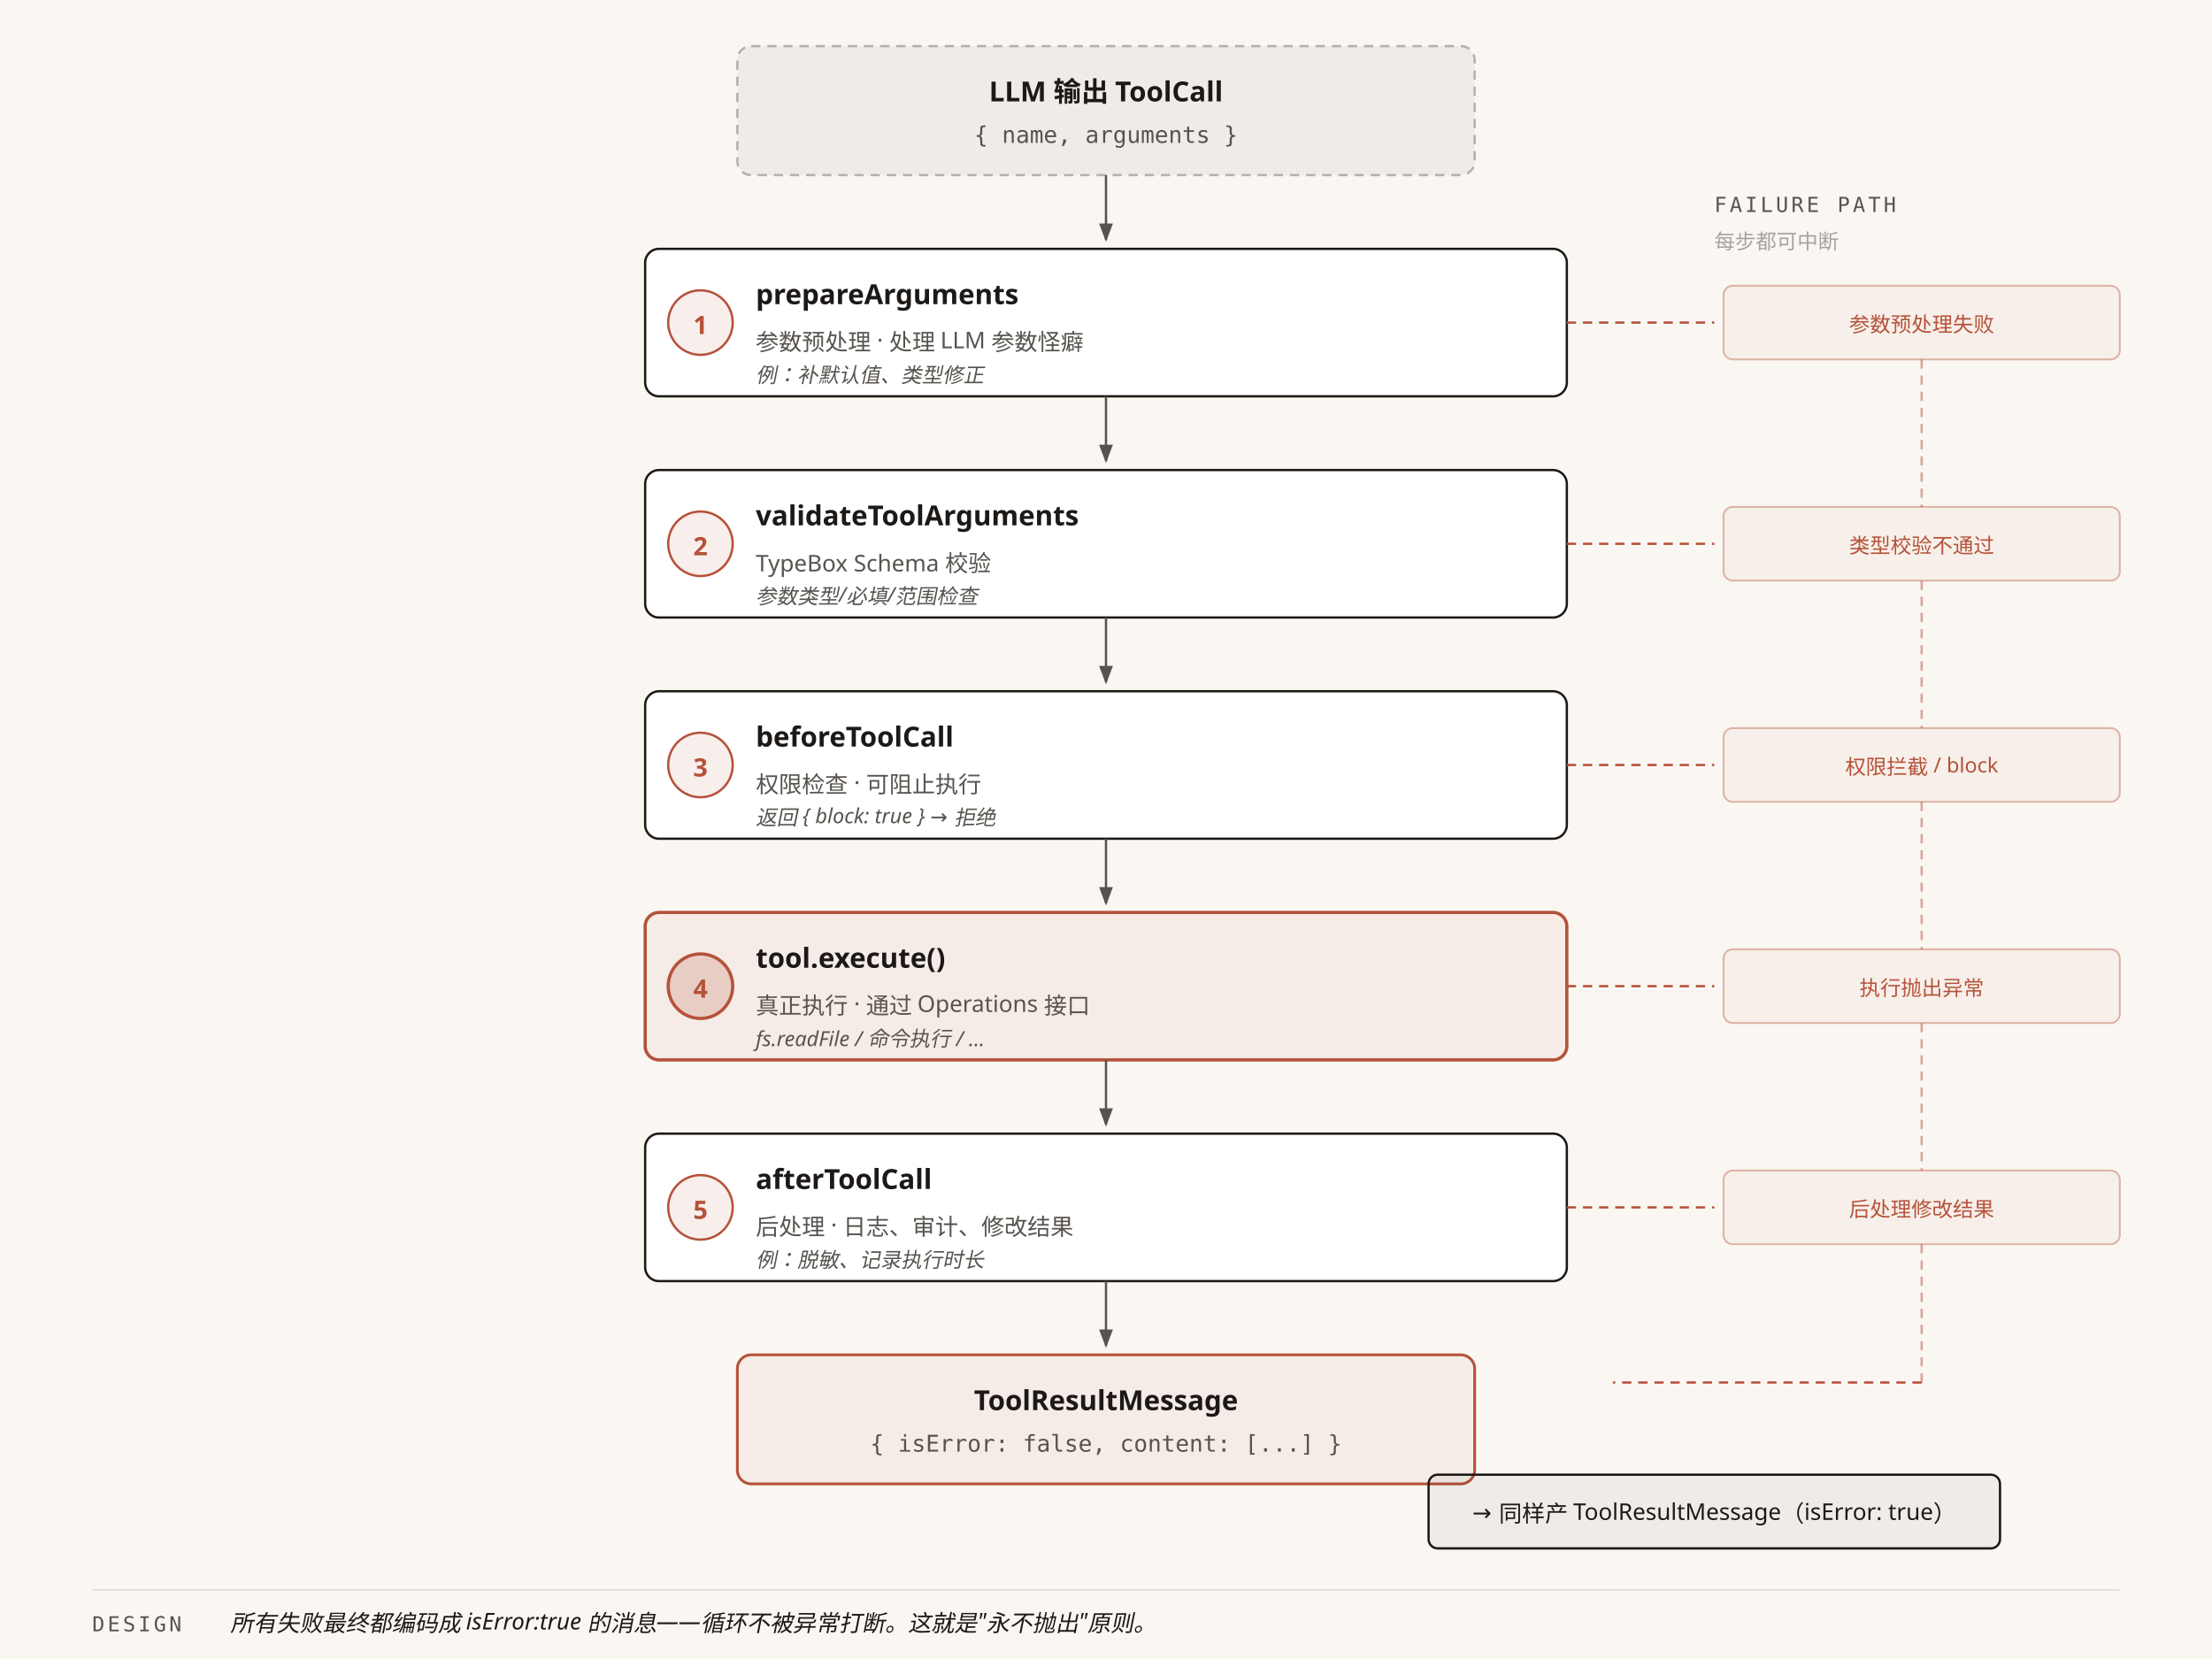
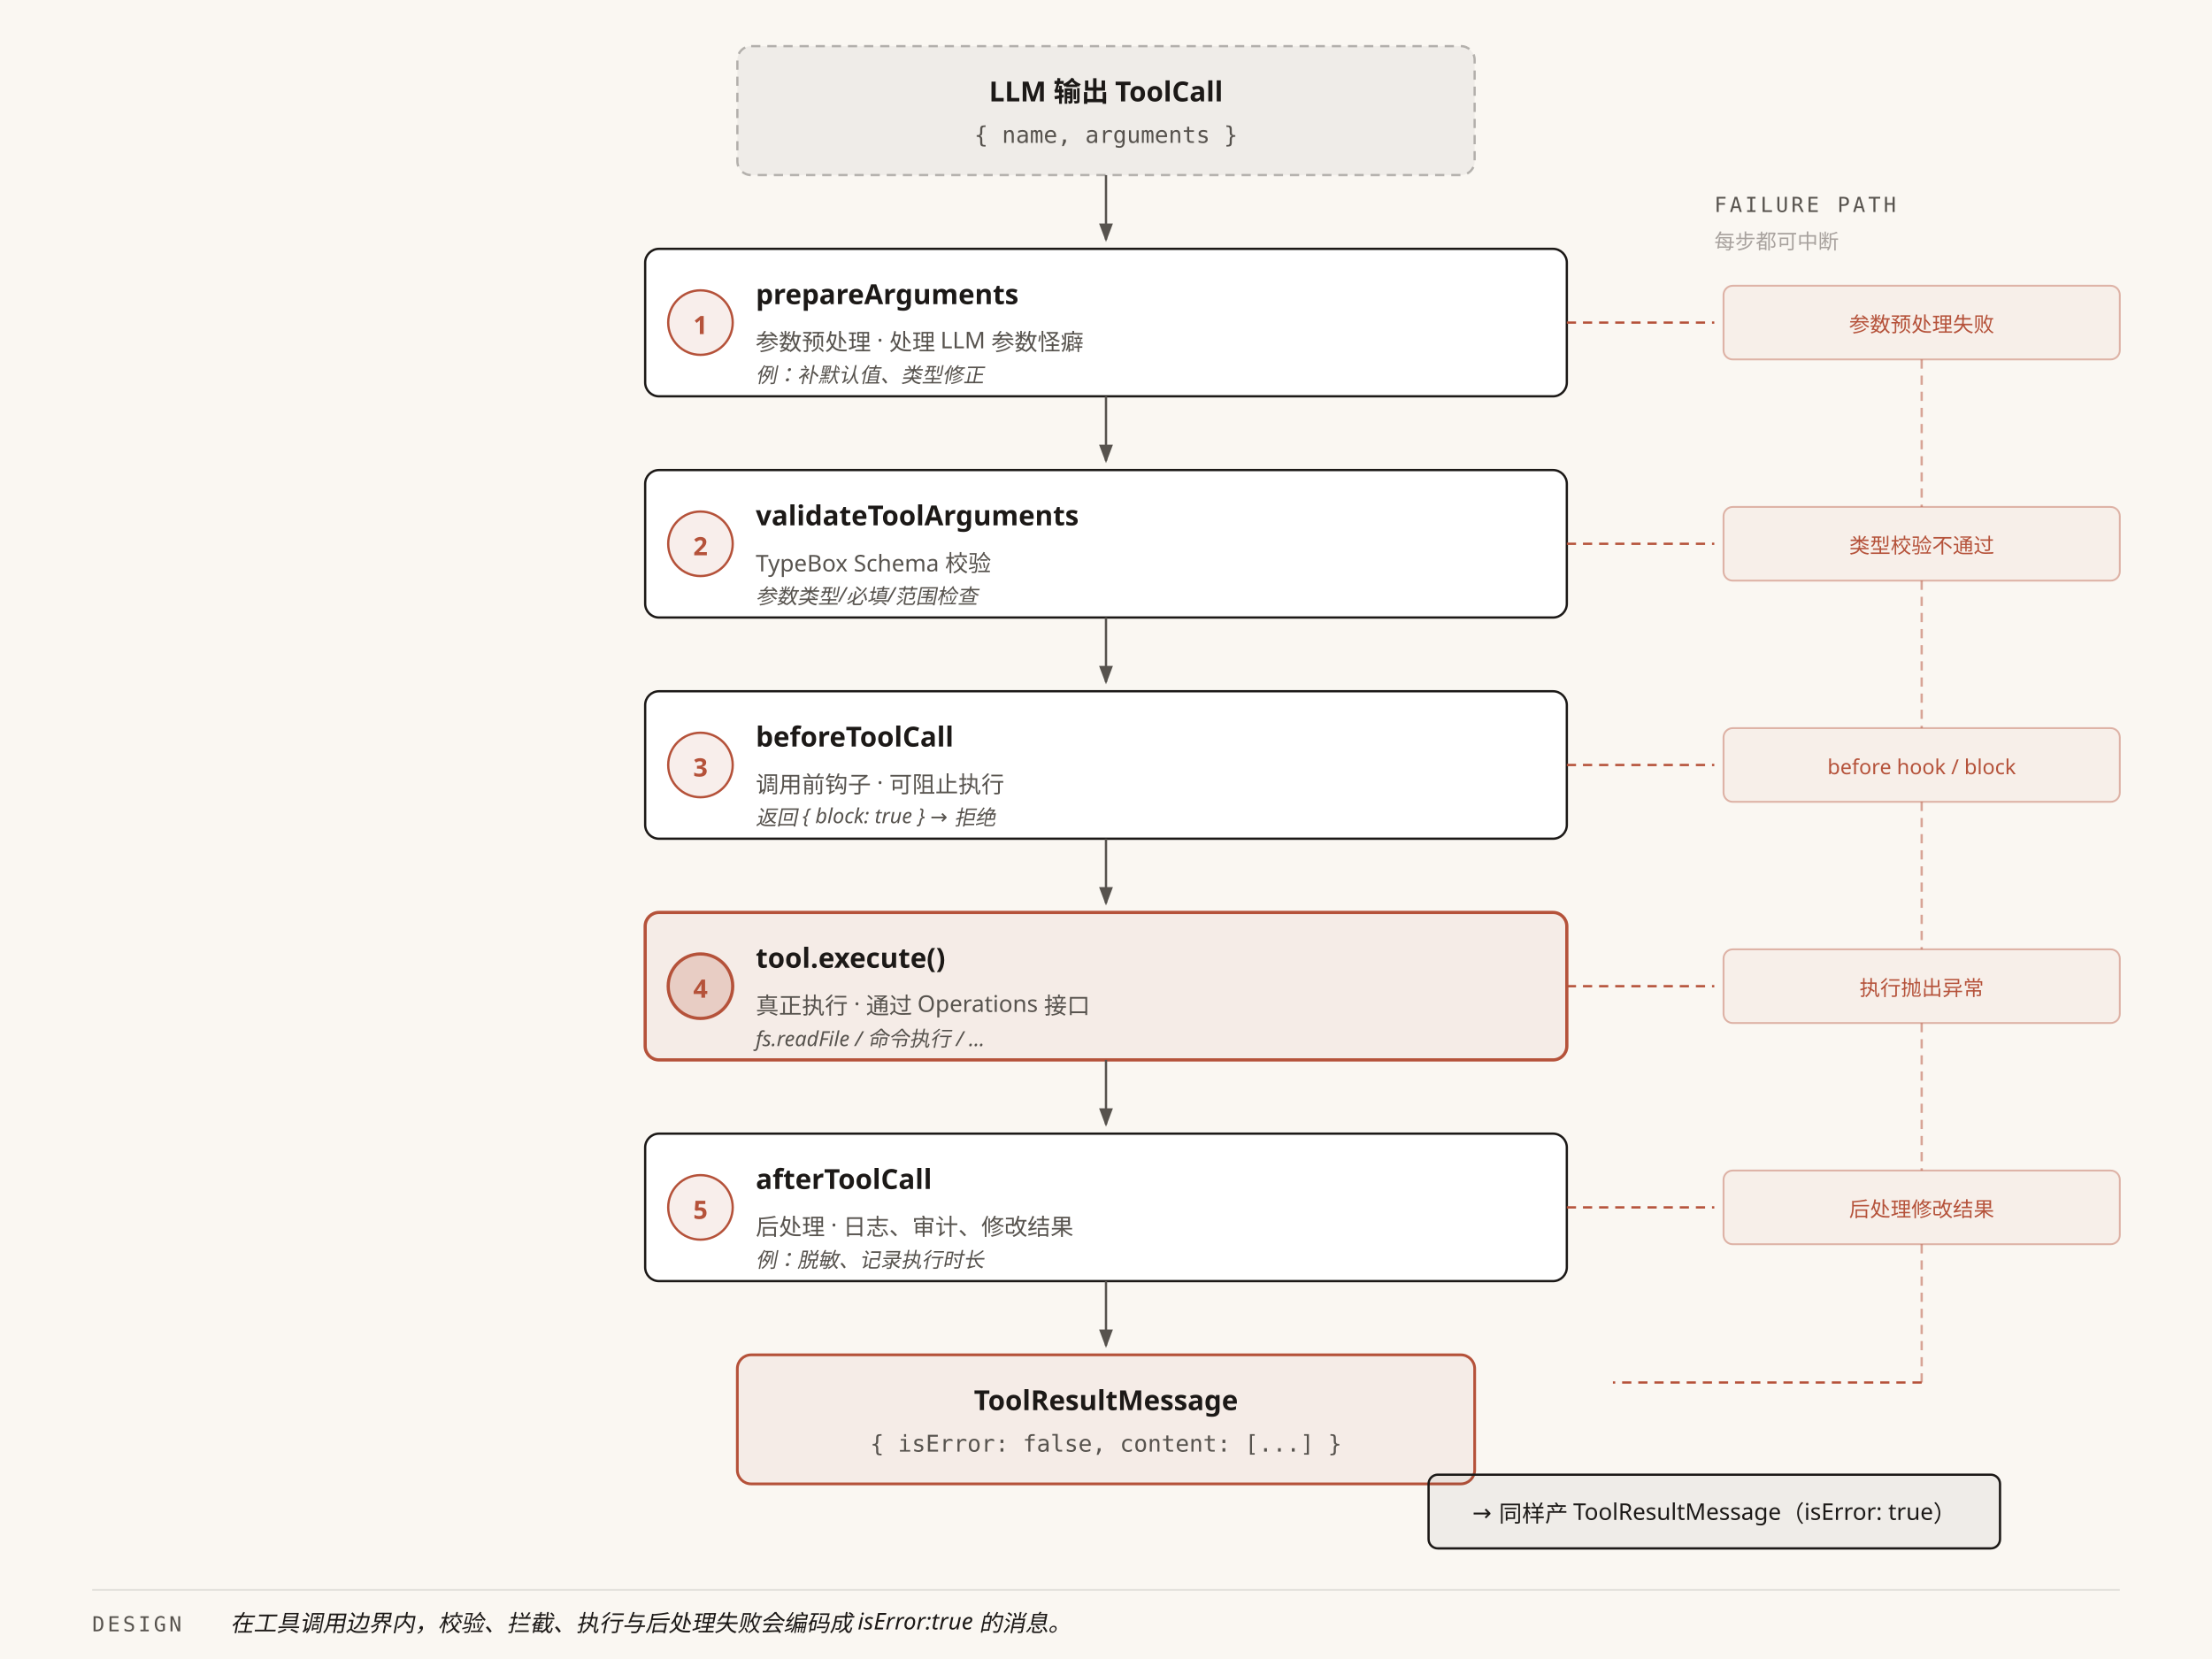
<svg xmlns="http://www.w3.org/2000/svg" viewBox="0 0 960 720">
  <defs>
    <marker id="arrow" markerWidth="8" markerHeight="6" refX="7" refY="3" orient="auto">
      <polygon points="0 0, 8 3, 0 6" fill="#57534e" />
    </marker>
    <marker id="arrow-accent" markerWidth="8" markerHeight="6" refX="7" refY="3" orient="auto">
      <polygon points="0 0, 8 3, 0 6" fill="#b5523a" />
    </marker>
  </defs>
  <rect width="960" height="720" fill="#faf7f2" />
  <rect x="320" y="20" width="320" height="56" rx="6" fill="rgba(28,25,23,0.05)" stroke="rgba(28,25,23,0.30)" stroke-width="1" stroke-dasharray="4,3" />
  <text x="480" y="44" fill="#1c1917" font-size="12" font-weight="600" font-family="'Geist', sans-serif" text-anchor="middle">LLM 输出 ToolCall</text>
  <text x="480" y="62" fill="#57534e" font-size="10" font-family="'Geist Mono', monospace" text-anchor="middle">{ name, arguments }</text>
  <line x1="480" y1="76" x2="480" y2="104" stroke="#57534e" stroke-width="1" marker-end="url(#arrow)" />
-   <rect data-anchor="s2-ch05-step1" x="280" y="108" width="400" height="64" rx="6" fill="#ffffff" stroke="#1c1917" stroke-width="1" />
+   <rect x="280" y="108" width="400" height="64" rx="6" fill="#ffffff" stroke="#1c1917" stroke-width="1" />
  <circle cx="304" cy="140" r="14" fill="rgba(181,82,58,0.10)" stroke="#b5523a" stroke-width="1" />
  <text x="304" y="145" fill="#b5523a" font-size="11" font-weight="600" font-family="'Geist', sans-serif" text-anchor="middle">1</text>
  <text x="328" y="132" fill="#1c1917" font-size="12" font-weight="600" font-family="'Geist', sans-serif">prepareArguments</text>
  <text x="328" y="152" fill="#57534e" font-size="10" font-family="'Geist', sans-serif">参数预处理 · 处理 LLM 参数怪癖</text>
  <text x="328" y="166" fill="#57534e" font-size="9" font-family="'Geist', sans-serif" font-style="italic">例：补默认值、类型修正</text>
  <line x1="480" y1="172" x2="480" y2="200" stroke="#57534e" stroke-width="1" marker-end="url(#arrow)" />
  <rect x="280" y="204" width="400" height="64" rx="6" fill="#ffffff" stroke="#1c1917" stroke-width="1" />
  <circle cx="304" cy="236" r="14" fill="rgba(181,82,58,0.10)" stroke="#b5523a" stroke-width="1" />
  <text x="304" y="241" fill="#b5523a" font-size="11" font-weight="600" font-family="'Geist', sans-serif" text-anchor="middle">2</text>
  <text x="328" y="228" fill="#1c1917" font-size="12" font-weight="600" font-family="'Geist', sans-serif">validateToolArguments</text>
  <text x="328" y="248" fill="#57534e" font-size="10" font-family="'Geist', sans-serif">TypeBox Schema 校验</text>
  <text x="328" y="262" fill="#57534e" font-size="9" font-family="'Geist', sans-serif" font-style="italic">参数类型/必填/范围检查</text>
  <line x1="480" y1="268" x2="480" y2="296" stroke="#57534e" stroke-width="1" marker-end="url(#arrow)" />
  <rect x="280" y="300" width="400" height="64" rx="6" fill="#ffffff" stroke="#1c1917" stroke-width="1" />
  <circle cx="304" cy="332" r="14" fill="rgba(181,82,58,0.10)" stroke="#b5523a" stroke-width="1" />
  <text x="304" y="337" fill="#b5523a" font-size="11" font-weight="600" font-family="'Geist', sans-serif" text-anchor="middle">3</text>
  <text x="328" y="324" fill="#1c1917" font-size="12" font-weight="600" font-family="'Geist', sans-serif">beforeToolCall</text>
-   <text x="328" y="344" fill="#57534e" font-size="10" font-family="'Geist', sans-serif">权限检查 · 可阻止执行</text>
+   <text x="328" y="344" fill="#57534e" font-size="10" font-family="'Geist', sans-serif">调用前钩子 · 可阻止执行</text>
  <text x="328" y="358" fill="#57534e" font-size="9" font-family="'Geist', sans-serif" font-style="italic">返回 { block: true } → 拒绝</text>
  <line x1="480" y1="364" x2="480" y2="392" stroke="#57534e" stroke-width="1" marker-end="url(#arrow)" />
-   <rect data-anchor="s2-ch05-step4" x="280" y="396" width="400" height="64" rx="6" fill="rgba(181,82,58,0.06)" stroke="#b5523a" stroke-width="1.4" />
+   <rect x="280" y="396" width="400" height="64" rx="6" fill="rgba(181,82,58,0.06)" stroke="#b5523a" stroke-width="1.4" />
  <circle cx="304" cy="428" r="14" fill="rgba(181,82,58,0.20)" stroke="#b5523a" stroke-width="1.4" />
  <text x="304" y="433" fill="#b5523a" font-size="11" font-weight="600" font-family="'Geist', sans-serif" text-anchor="middle">4</text>
  <text x="328" y="420" fill="#1c1917" font-size="12" font-weight="600" font-family="'Geist', sans-serif">tool.execute()</text>
  <text x="328" y="440" fill="#57534e" font-size="10" font-family="'Geist', sans-serif">真正执行 · 通过 Operations 接口</text>
  <text x="328" y="454" fill="#57534e" font-size="9" font-family="'Geist', sans-serif" font-style="italic">fs.readFile / 命令执行 / ...</text>
  <line x1="480" y1="460" x2="480" y2="488" stroke="#57534e" stroke-width="1" marker-end="url(#arrow)" />
-   <rect data-anchor="s2-ch05-step5" x="280" y="492" width="400" height="64" rx="6" fill="#ffffff" stroke="#1c1917" stroke-width="1" />
+   <rect x="280" y="492" width="400" height="64" rx="6" fill="#ffffff" stroke="#1c1917" stroke-width="1" />
  <circle cx="304" cy="524" r="14" fill="rgba(181,82,58,0.10)" stroke="#b5523a" stroke-width="1" />
  <text x="304" y="529" fill="#b5523a" font-size="11" font-weight="600" font-family="'Geist', sans-serif" text-anchor="middle">5</text>
  <text x="328" y="516" fill="#1c1917" font-size="12" font-weight="600" font-family="'Geist', sans-serif">afterToolCall</text>
  <text x="328" y="536" fill="#57534e" font-size="10" font-family="'Geist', sans-serif">后处理 · 日志、审计、修改结果</text>
  <text x="328" y="550" fill="#57534e" font-size="9" font-family="'Geist', sans-serif" font-style="italic">例：脱敏、记录执行时长</text>
  <line x1="480" y1="556" x2="480" y2="584" stroke="#57534e" stroke-width="1" marker-end="url(#arrow)" />
  <rect x="320" y="588" width="320" height="56" rx="6" fill="rgba(181,82,58,0.06)" stroke="#b5523a" stroke-width="1.2" />
  <text x="480" y="612" fill="#1c1917" font-size="12" font-weight="600" font-family="'Geist', sans-serif" text-anchor="middle">ToolResultMessage</text>
  <text x="480" y="630" fill="#57534e" font-size="10" font-family="'Geist Mono', monospace" text-anchor="middle">{ isError: false, content: [...] }</text>
  <text x="744" y="92" fill="#57534e" font-size="9" font-family="'Geist Mono', monospace" letter-spacing="0.14em">FAILURE PATH</text>
  <text x="744" y="108" fill="#a8a29e" font-size="9" font-family="'Geist', sans-serif">每步都可中断</text>
  <line x1="680" y1="140" x2="744" y2="140" stroke="#b5523a" stroke-width="1" stroke-dasharray="4,3" />
  <line x1="680" y1="236" x2="744" y2="236" stroke="#b5523a" stroke-width="1" stroke-dasharray="4,3" />
  <line x1="680" y1="332" x2="744" y2="332" stroke="#b5523a" stroke-width="1" stroke-dasharray="4,3" />
  <line x1="680" y1="428" x2="744" y2="428" stroke="#b5523a" stroke-width="1" stroke-dasharray="4,3" />
  <line x1="680" y1="524" x2="744" y2="524" stroke="#b5523a" stroke-width="1" stroke-dasharray="4,3" />
  <rect x="748" y="124" width="172" height="32" rx="4" fill="rgba(181,82,58,0.05)" stroke="rgba(181,82,58,0.40)" stroke-width="0.8" />
  <text x="834" y="144" fill="#b5523a" font-size="9" font-family="'Geist', sans-serif" text-anchor="middle">参数预处理失败</text>
  <rect x="748" y="220" width="172" height="32" rx="4" fill="rgba(181,82,58,0.05)" stroke="rgba(181,82,58,0.40)" stroke-width="0.8" />
  <text x="834" y="240" fill="#b5523a" font-size="9" font-family="'Geist', sans-serif" text-anchor="middle">类型校验不通过</text>
  <rect x="748" y="316" width="172" height="32" rx="4" fill="rgba(181,82,58,0.05)" stroke="rgba(181,82,58,0.40)" stroke-width="0.8" />
-   <text x="834" y="336" fill="#b5523a" font-size="9" font-family="'Geist', sans-serif" text-anchor="middle">权限拦截 / block</text>
+   <text x="834" y="336" fill="#b5523a" font-size="9" font-family="'Geist', sans-serif" text-anchor="middle">before hook / block</text>
  <rect x="748" y="412" width="172" height="32" rx="4" fill="rgba(181,82,58,0.05)" stroke="rgba(181,82,58,0.40)" stroke-width="0.8" />
  <text x="834" y="432" fill="#b5523a" font-size="9" font-family="'Geist', sans-serif" text-anchor="middle">执行抛出异常</text>
  <rect x="748" y="508" width="172" height="32" rx="4" fill="rgba(181,82,58,0.05)" stroke="rgba(181,82,58,0.40)" stroke-width="0.8" />
  <text x="834" y="528" fill="#b5523a" font-size="9" font-family="'Geist', sans-serif" text-anchor="middle">后处理修改结果</text>
  <path d="M 834 156 L 834 220 M 834 252 L 834 316 M 834 348 L 834 412 M 834 444 L 834 508 M 834 540 L 834 600" fill="none" stroke="#b5523a" stroke-width="1" stroke-dasharray="4,3" opacity="0.5" />
  <path d="M 834 600 L 700 600" stroke="#b5523a" stroke-width="1" stroke-dasharray="4,3" />
  <rect x="620" y="640" width="248" height="32" rx="4" fill="rgba(28,25,23,0.05)" stroke="#1c1917" stroke-width="1" />
  <text x="744" y="660" fill="#1c1917" font-size="10" font-family="'Geist', sans-serif" text-anchor="middle">→ 同样产 ToolResultMessage（isError: true）</text>
  <line x1="40" y1="690" x2="920" y2="690" stroke="rgba(28,25,23,0.10)" stroke-width="0.8" />
  <text x="40" y="708" fill="#57534e" font-size="9" font-family="'Geist Mono', monospace" letter-spacing="0.14em">DESIGN</text>
  <text x="100" y="708" fill="#1c1917" font-size="10" font-family="'Geist', sans-serif" font-style="italic">
-       所有失败最终都编码成 isError:true 的消息——循环不被异常打断。这就是"永不抛出"原则。
+       在工具调用边界内，校验、拦截、执行与后处理失败会编码成 isError:true 的消息。
    </text>
</svg>
